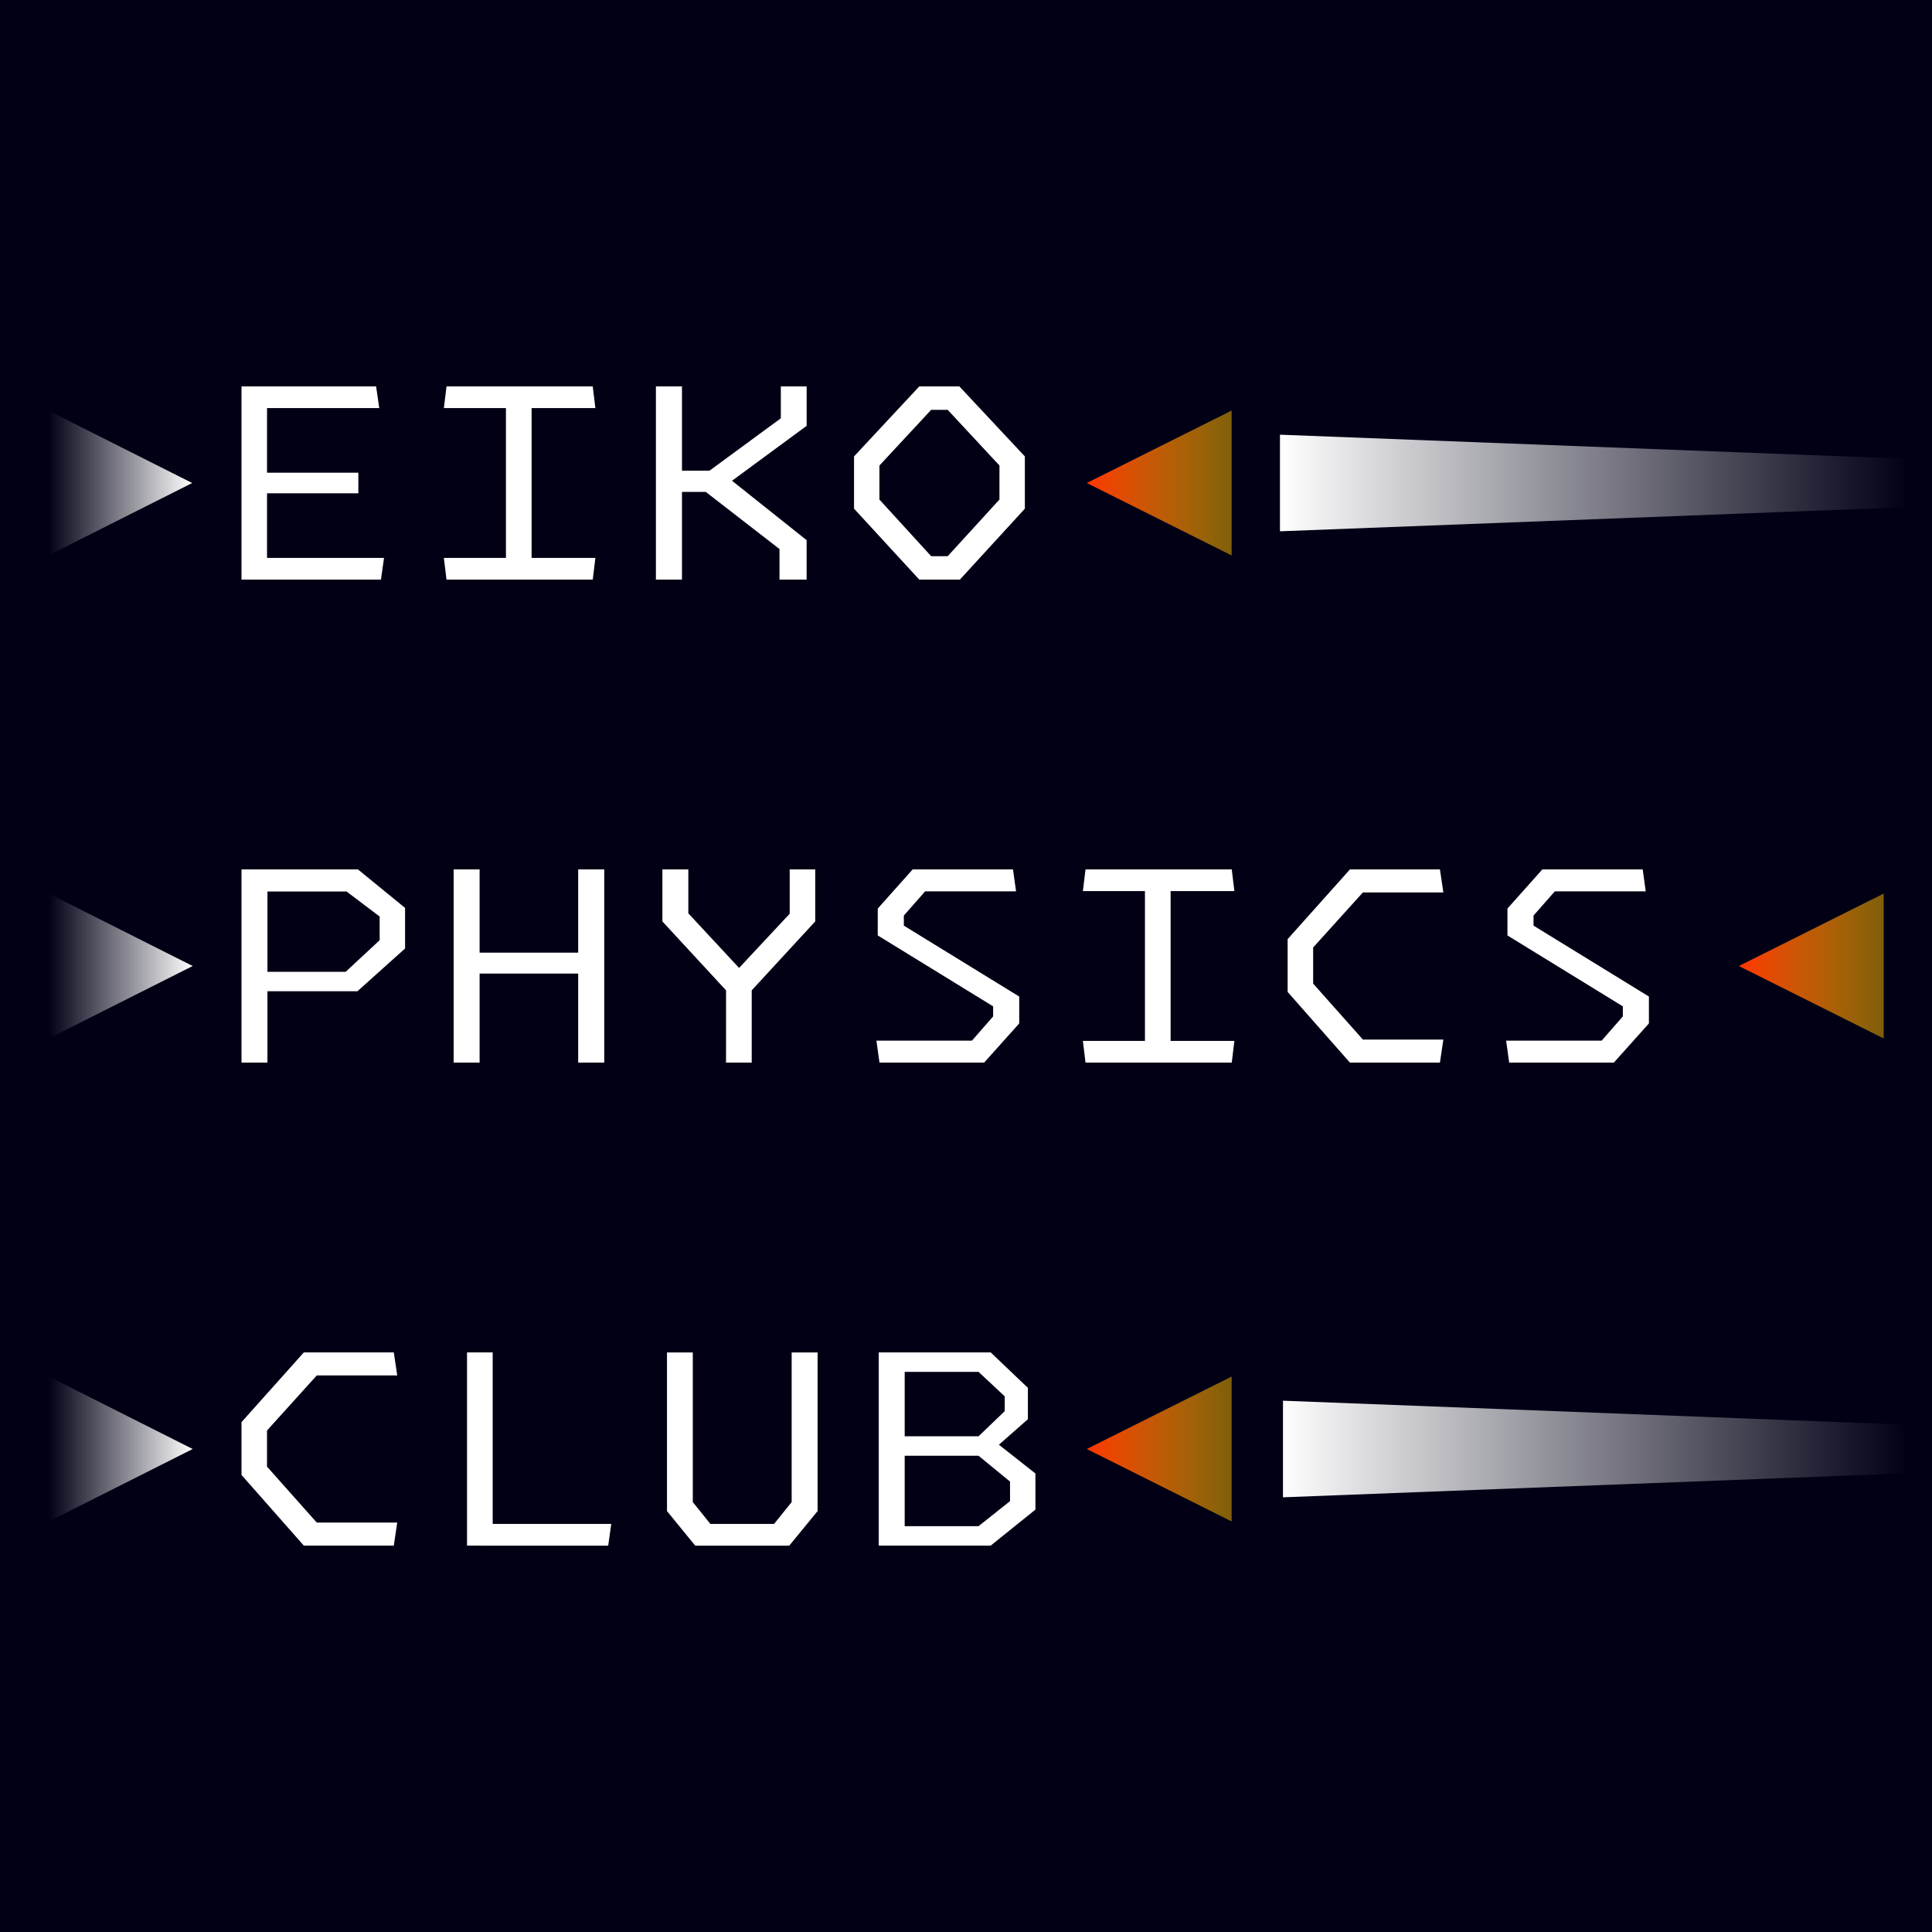
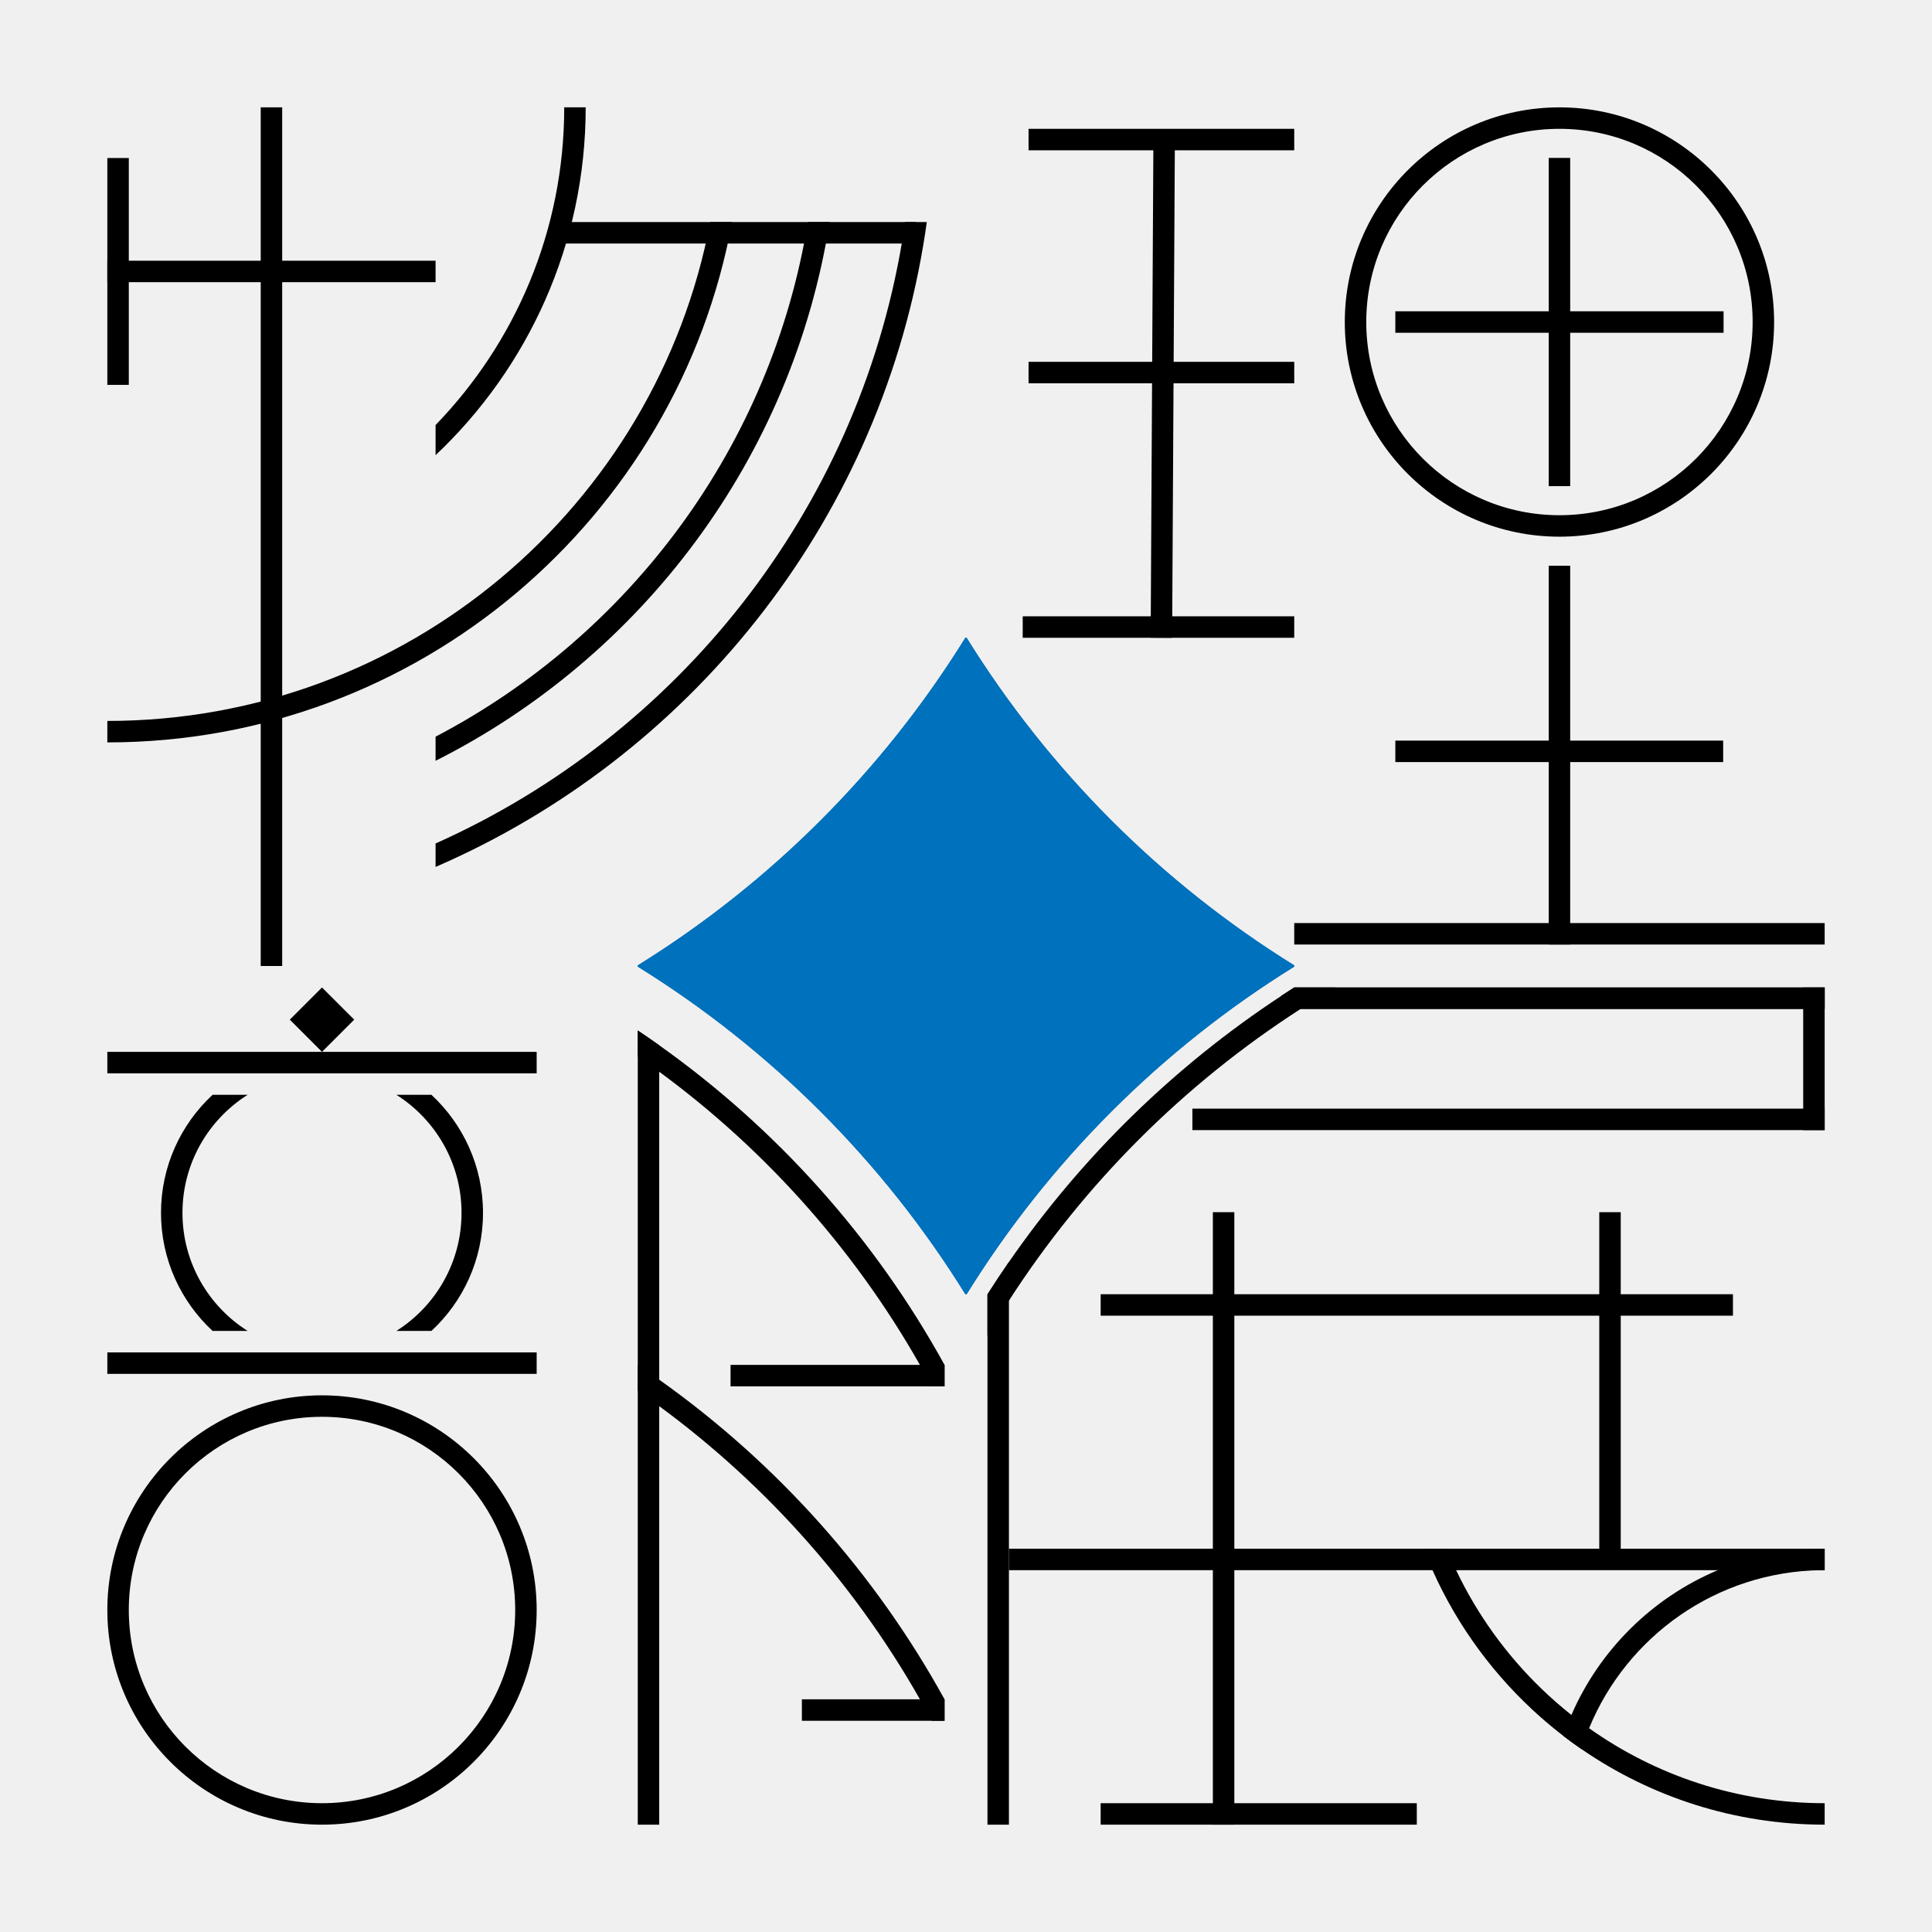
- <svg xmlns="http://www.w3.org/2000/svg" xmlns:xlink="http://www.w3.org/1999/xlink" width="400" height="400" viewBox="0 0 105.833 105.833" version="1.1" id="svg1">
-   <defs id="defs1">
-     <linearGradient id="linearGradient23">
-       <stop style="stop-color:#ffffff;stop-opacity:1;" offset="0" id="stop23" />
-       <stop style="stop-color:#ffffff;stop-opacity:0;" offset="1" id="stop24" />
-     </linearGradient>
-     <linearGradient id="linearGradient18">
-       <stop style="stop-color:#ff3500;stop-opacity:1;" offset="0" id="stop17" />
-       <stop style="stop-color:#ffbe00;stop-opacity:0.496;" offset="1" id="stop18" />
-     </linearGradient>
-     <linearGradient id="linearGradient16">
-       <stop style="stop-color:#ff3500;stop-opacity:1;" offset="0" id="stop15" />
-       <stop style="stop-color:#ffbe00;stop-opacity:0.502;" offset="1" id="stop16" />
-     </linearGradient>
-     <linearGradient id="linearGradient13">
-       <stop style="stop-color:#ff3500;stop-opacity:1;" offset="0" id="stop13" />
-       <stop style="stop-color:#ffbe00;stop-opacity:0.498;" offset="1" id="stop14" />
-     </linearGradient>
-     <linearGradient id="linearGradient11">
-       <stop style="stop-color:#ffffff;stop-opacity:0;" offset="0" id="stop12" />
-       <stop style="stop-color:#ffffff;stop-opacity:1;" offset="1" id="stop11" />
-     </linearGradient>
-     <linearGradient id="linearGradient9">
-       <stop style="stop-color:#ffffff;stop-opacity:0;" offset="0" id="stop10" />
-       <stop style="stop-color:#ffffff;stop-opacity:1;" offset="1" id="stop9" />
-     </linearGradient>
-     <linearGradient id="linearGradient7">
-       <stop style="stop-color:#ffffff;stop-opacity:0;" offset="0" id="stop8" />
-       <stop style="stop-color:#ffffff;stop-opacity:1;" offset="1" id="stop7" />
-     </linearGradient>
-     <linearGradient xlink:href="#linearGradient7" id="linearGradient8" x1="2.673" y1="52.917" x2="10.556" y2="52.917" gradientUnits="userSpaceOnUse" />
-     <linearGradient xlink:href="#linearGradient9" id="linearGradient10" x1="2.646" y1="26.458" x2="10.528" y2="26.458" gradientUnits="userSpaceOnUse" />
-     <linearGradient xlink:href="#linearGradient11" id="linearGradient12" x1="2.673" y1="79.375" x2="10.556" y2="79.375" gradientUnits="userSpaceOnUse" />
-     <linearGradient xlink:href="#linearGradient16" id="linearGradient14" x1="59.531" y1="26.458" x2="67.469" y2="26.458" gradientUnits="userSpaceOnUse" />
-     <linearGradient xlink:href="#linearGradient13" id="linearGradient14-4" x1="59.531" y1="79.375" x2="67.469" y2="79.375" gradientUnits="userSpaceOnUse" gradientTransform="translate(1.0535237e-6)" />
-     <linearGradient xlink:href="#linearGradient18" id="linearGradient14-4-4" x1="95.25" y1="52.917" x2="103.187" y2="52.917" gradientUnits="userSpaceOnUse" />
-     <linearGradient xlink:href="#linearGradient23" id="linearGradient24" x1="70.115" y1="26.458" x2="104.51" y2="26.458" gradientUnits="userSpaceOnUse" />
-     <linearGradient xlink:href="#linearGradient23" id="linearGradient24-7" x1="70.115" y1="26.458" x2="104.51" y2="26.458" gradientUnits="userSpaceOnUse" />
-   </defs>
-   <g id="layer1">
-     <rect style="fill:#010015;fill-opacity:1;stroke-width:0.5;paint-order:stroke fill markers" id="rect8" width="105.833" height="105.833" x="0" y="-1.1920929e-06" ry="1.4351515e-16" />
-     <path style="font-weight:800;font-stretch:expanded;font-size:14.498px;line-height:1.9;font-family:'Monaspace Krypton Var';-inkscape-font-specification:'Monaspace Krypton Var Ultra-Bold Expanded';letter-spacing:0.227px;fill:#ffffff;stroke-width:0.5;paint-order:stroke fill markers" d="M 13.229,31.75 V 21.167 h 1.399 v 10.583 z m 7.64,0 h -6.843 v -1.189 h 7.01 z M 19.63,27.024 H 14.099 V 25.893 H 19.63 Z m -5.603,-4.668 v -1.189 h 6.575 l 0.174,1.189 z m 13.688,-1.189 h 1.406 v 10.583 h -1.406 z m -3.4,9.395 h 8.3 l -0.145,1.189 H 24.459 Z m 0.145,-9.395 h 8.01 l 0.145,1.189 h -8.3 z m 18.24,8.909 -4.255,-3.298 0.725,0.167 h -2.167 v -1.16 h 2.211 l -0.667,0.232 4.226,-3.103 v -1.747 h 1.414 v 2.16 l -4.56,3.356 0.036,-0.696 4.523,3.603 v 2.16 h -1.486 z m -6.77,-8.909 h 1.428 v 10.583 h -1.428 z m 10.853,6.698 v -2.863 l 3.574,-3.835 h 2.196 l 3.588,3.835 v 2.863 l -3.559,3.885 h -2.225 z m 5.132,2.602 2.834,-3.103 V 25.501 L 51.914,22.45 H 51.008 l -2.834,3.052 v 1.863 l 2.834,3.103 z" id="text7" aria-label="EIKO" />
-     <path style="font-weight:800;font-stretch:expanded;font-size:14.498px;line-height:1.9;font-family:'Monaspace Krypton Var';-inkscape-font-specification:'Monaspace Krypton Var Ultra-Bold Expanded';letter-spacing:0.227px;fill:#ffffff;stroke-width:0.5;paint-order:stroke fill markers" d="m 13.229,80.796 v -2.892 l 3.414,-3.82 h 4.929 l 0.188,1.261 h -4.407 l -2.726,3.016 v 1.979 l 2.726,3.066 h 4.407 l -0.188,1.261 h -4.929 z m 12.354,-6.712 h 1.406 v 10.583 h -1.406 z m 0.797,9.395 h 7.104 l -0.167,1.189 h -6.937 z m 10.157,-0.703 v -8.691 h 1.414 v 8.198 l 0.964,1.196 h 3.487 l 0.964,-1.196 v -8.198 h 1.421 v 8.691 l -1.551,1.892 h -5.154 z m 12.122,0.826 h 4.944 l 1.725,-1.37 V 81.158 L 53.603,79.745 h -4.944 v -1.066 h 4.944 l 1.435,-1.377 v -0.812 l -1.435,-1.341 h -4.944 v -1.066 h 5.611 l 2.037,1.943 v 1.718 l -2.044,1.798 v -0.761 l 2.457,1.935 v 1.979 l -2.45,1.972 h -5.611 z m -0.522,-9.518 h 1.421 v 10.583 h -1.421 z" id="text7-38" aria-label="CLUB" />
-     <path style="font-weight:800;font-stretch:expanded;font-size:14.498px;line-height:1.9;font-family:'Monaspace Krypton Var';-inkscape-font-specification:'Monaspace Krypton Var Ultra-Bold Expanded';letter-spacing:0.227px;fill:#ffffff;stroke-width:0.5;paint-order:stroke fill markers" d="m 13.751,53.236 h 5.183 l 1.863,-1.732 v -1.298 l -1.812,-1.37 h -5.234 v -1.211 h 5.857 l 2.581,2.109 v 2.225 l -2.61,2.341 h -5.828 z m -0.522,-5.611 h 1.421 v 10.583 h -1.421 z m 18.443,0 h 1.428 v 10.583 h -1.428 z m -6.821,0 h 1.421 V 58.208 H 24.851 Z m 0.66,4.56 h 6.93 v 1.145 h -6.93 z m 10.774,-1.711 v -2.849 h 1.421 v 2.407 l 2.965,3.189 h -0.37 l 2.958,-3.168 v -2.428 h 1.399 v 2.849 l -3.487,3.784 h -1.392 z m 3.487,3.052 h 1.406 v 4.683 H 39.771 Z m 8.237,3.479 h 5.234 l 1.16,-1.327 v -0.551 l -6.321,-3.885 v -1.472 l 1.914,-2.146 h 5.495 l 0.167,1.203 h -4.98 l -1.167,1.327 v 0.551 l 6.321,3.885 v 1.472 l -1.921,2.146 h -5.734 z m 14.71,-9.38 h 1.406 v 10.583 h -1.406 z m -3.4,9.395 h 8.3 l -0.145,1.189 h -8.01 z m 0.145,-9.395 h 8.01 l 0.145,1.189 h -8.3 z m 11.071,6.712 V 51.445 l 3.414,-3.82 h 4.929 l 0.188,1.261 h -4.407 l -2.726,3.016 v 1.979 l 2.726,3.066 h 4.407 l -0.188,1.261 H 73.947 Z m 11.97,2.668 H 87.737 l 1.16,-1.327 v -0.551 l -6.321,-3.885 v -1.472 l 1.914,-2.146 h 5.495 l 0.167,1.203 h -4.98 l -1.167,1.327 v 0.551 l 6.321,3.885 v 1.472 l -1.921,2.146 h -5.734 z" id="text7-3" aria-label="PHYSICS" />
-     <path style="fill:url(#linearGradient10);fill-opacity:1;stroke-width:0.5;paint-order:stroke fill markers" d="m 2.646,22.49 v 7.938 l 7.883,-3.969 z" id="path7" />
-     <path style="fill:url(#linearGradient8);fill-opacity:1;stroke-width:0.5;paint-order:stroke fill markers" d="m 2.673,48.948 v 7.938 L 10.556,52.917 Z" id="path7-1" />
-     <path style="fill:url(#linearGradient12);fill-opacity:1;stroke-width:0.5;paint-order:stroke fill markers" d="m 2.673,75.406 v 7.938 l 7.883,-3.969 z" id="path7-1-5" />
-     <path style="fill:url(#linearGradient14);fill-opacity:1;stroke-width:0.5;paint-order:stroke fill markers" d="m 59.531,26.458 7.937,3.969 v -7.938 z" id="path12" />
-     <path style="fill:url(#linearGradient14-4);fill-opacity:1;stroke-width:0.5;paint-order:stroke fill markers" d="m 59.531,79.375 7.937,3.969 v -7.938 z" id="path12-9" />
-     <path style="fill:url(#linearGradient14-4-4);fill-opacity:1;stroke-width:0.5;paint-order:stroke fill markers" d="m 95.25,52.917 7.937,3.969 v -7.938 z" id="path12-9-4" />
-     <path id="rect22" style="fill:url(#linearGradient24);stroke-width:0.5;paint-order:stroke fill markers" d="m 70.115,23.812 34.396,1.323 v 0 l 1e-5,3.969 -1e-5,-1.323 -34.396,1.323 v 0 z" />
-     <path id="rect22-7" style="fill:url(#linearGradient24-7);stroke-width:0.5;paint-order:stroke fill markers" d="m 70.28,76.729 34.396,1.323 v 0 l 1e-5,3.969 -1e-5,-1.323 -34.396,1.323 v 0 z" />
+ <svg xmlns="http://www.w3.org/2000/svg" width="30%" height="30%" viewBox="0 0 4500 4500" version="1.1" xml:space="preserve" style="fill-rule:evenodd;clip-rule:evenodd;stroke-linejoin:round;stroke-miterlimit:2;">
+   <g transform="matrix(1,0,0,1,-5250,-8250)">
+     <g id="物理部展_ロゴ_パス" transform="matrix(1.118276,0,0,1.147056,2556.633,5485.74)">
+       <rect x="2408.5" y="2409.874" width="4024.052" height="3923.086" style="fill:none;" />
+       <clipPath id="_clip1">
+         <rect x="2408.5" y="2409.874" width="4024.052" height="3923.086" />
+       </clipPath>
+       <g clip-path="url(#_clip1)">
+         <g id="中央">
+           <path d="M4421.86,5037.905L4419.192,5037.905C4247.64,4768.115 4013.618,4539.965 3736.884,4372.717L3736.884,4370.116C4013.618,4202.868 4247.64,3974.718 4419.192,3704.928L4421.86,3704.928C4593.413,3974.718 4827.435,4202.868 5104.168,4370.116L5104.168,4372.717C4827.435,4539.965 4593.413,4768.115 4421.86,5037.905Z" style="fill:rgb(0,113,188);" />
+           <path d="M4421.86,5037.905L4419.192,5037.905C4247.64,4768.115 4013.618,4539.965 3736.884,4372.717L3736.884,4370.116C4013.618,4202.868 4247.64,3974.718 4419.192,3704.928L4421.86,3704.928C4593.413,3974.718 4827.435,4202.868 5104.168,4370.116L5104.168,4372.717C4827.435,4539.965 4593.413,4768.115 4421.86,5037.905ZM3769.759,4371.417C4031.229,4534.005 4253.753,4750.946 4420.526,5005.856C4587.299,4750.946 4809.823,4534.005 5071.294,4371.417C4809.823,4208.828 4587.299,3991.887 4420.526,3736.977C4253.753,3991.887 4031.229,4208.828 3769.759,4371.417Z" style="fill:rgb(0,113,188);" />
+         </g>
+         <g>
+           <g transform="matrix(0.894234,0,0,0.871797,-5841.795,-2820.043)">
+             <path d="M11158.37,6516.248C11071.542,7066.236 10721.072,7529.067 10240.631,7771.074L10240.631,7714.868C10693.154,7478.173 11022.764,7038.055 11107.725,6516.248L11158.37,6516.248Z" />
+           </g>
+           <g transform="matrix(0.894234,0,0,0.871797,-5841.795,-2820.043)">
+             <path d="M11334.293,6516.248L11384.786,6516.248C11384.625,6517.411 11384.462,6518.574 11384.298,6519.736C11381.91,6536.694 11379.3,6553.581 11376.472,6570.395C11266.887,7221.978 10829.837,7763.044 10240.631,8018.265L10240.631,7963.636C10804.507,7711.582 11221.658,7189.436 11327.165,6562.102C11329.725,6546.879 11332.102,6531.593 11334.293,6516.248Z" />
+           </g>
+           <g transform="matrix(1.124313,0,0,0.871797,572.5373,309.7149)">
+             <path d="M2658,2926.24L3329.817,2926.24C3327.942,2942.977 3325.894,2959.645 3323.674,2976.24L2658,2976.24L2658,2926.24Z" />
+           </g>
+           <g transform="matrix(0.894234,0,0,0.871797,-5841.795,-2820.043)">
+             <path d="M10540.286,6249.008L10590.286,6249.008C10590.286,6568.082 10455.874,6856.009 10240.631,7059.207L10240.631,6988.969C10426.089,6797.4 10540.286,6536.435 10540.286,6249.008Z" />
+           </g>
+           <g transform="matrix(0.894234,0,0,0.871797,255.1849,309.7149)">
+             <rect x="3015.263" y="2659" width="50" height="2000" />
+           </g>
+           <g transform="matrix(0.894234,0,0,0.871797,-5841.795,-2820.043)">
+             <path d="M10880.316,6516.248L10931.182,6516.248C10805.243,7205.262 10201.262,7728.2 9476.105,7728.2L9476.105,7678.2C10173.577,7678.2 10755.028,7177.503 10880.316,6516.248Z" />
+           </g>
+           <g transform="matrix(0.894234,0,0,0.871797,255.1849,309.7149)">
+             <rect x="2658" y="3016.25" width="764.526" height="50" />
+           </g>
+           <g transform="matrix(0.894234,0,0,1.576209,277.5407,-1832.578)">
+             <rect x="2633" y="2895.13" width="50" height="292.24" />
+           </g>
+         </g>
+         <g>
+           <g transform="matrix(0.723804,0,0,0.871797,1179.345,375.0997)">
+             <rect x="4658" y="2634.068" width="764.526" height="50" />
+           </g>
+           <g transform="matrix(0.723804,0,0,0.871797,1179.345,848.2378)">
+             <rect x="4658" y="2634.068" width="764.526" height="50" />
+           </g>
+           <g transform="matrix(0.739724,0,0,0.871797,1093.017,1364.966)">
+             <rect x="4658" y="2634.068" width="764.526" height="50" />
+           </g>
+           <g transform="matrix(0.894232,0.000251,0.000258,0.826177,325.4345,486.117)">
+             <path d="M5015.25,2658.93L5065.25,2659.206L5058.444,3894.638L5008.445,3894.362L5015.25,2658.93Z" />
+           </g>
+           <g transform="matrix(1.231075,0,0,1.200187,-1755.934,-663.1677)">
+             <path d="M6021.18,2742.114C6221.624,2742.114 6384.36,2904.85 6384.36,3105.294C6384.36,3305.739 6221.624,3468.474 6021.18,3468.474C5820.735,3468.474 5658,3305.739 5658,3105.294C5658,2904.85 5820.735,2742.114 6021.18,2742.114ZM6021.18,2778.434C5840.781,2778.434 5694.319,2924.895 5694.319,3105.294C5694.319,3285.693 5840.781,3432.155 6021.18,3432.155C6201.579,3432.155 6348.04,3285.693 6348.04,3105.294C6348.04,2924.895 6201.579,2778.434 6021.18,2778.434Z" />
+           </g>
+           <g transform="matrix(0.894234,0,0,0.871797,255.1849,309.7149)">
+             <path d="M5657.991,3184.051L5657.993,3134.051L6422.535,3134.068L6422.533,3184.068L5657.991,3184.051Z" />
+           </g>
+           <g transform="matrix(0.894234,0,0,0.871797,255.1849,309.7149)">
+             <rect x="6015.263" y="2776.818" width="50" height="764.5" />
+           </g>
+           <g transform="matrix(0.894234,0,0,0.871797,254.7695,412.6153)">
+             <rect x="5658.464" y="4016.002" width="763.597" height="50" />
+           </g>
+           <g transform="matrix(0.894234,0,0,0.950726,255.1849,-101.6035)">
+             <rect x="6015.263" y="3850.025" width="50" height="808.975" />
+           </g>
+           <g transform="matrix(1.10484,0,0,0.871797,-1016.933,410.8059)">
+             <rect x="5540.28" y="4443.043" width="999.966" height="50" />
+           </g>
+         </g>
+         <g>
+           <g transform="matrix(0.894234,0,0,0.871797,255.1849,309.7149)">
+             <path d="M4550.684,5588.1C4392.563,5309.453 4174.687,5069.076 3914.535,4884.437C3907.545,4879.476 3900.525,4874.555 3893.474,4869.675L3893.474,4809.189C3910.304,4820.458 3926.972,4831.951 3943.474,4843.663C4217.229,5037.956 4445.216,5292.587 4607.98,5588.1C4607.987,5588.112 4607.993,5588.124 4608,5588.137L4608,5638.1L4578.196,5638.1C4569.238,5621.301 4560.066,5604.633 4550.684,5588.1Z" />
+           </g>
+           <g transform="matrix(0.894234,0,0,0.871797,-5841.795,-2820.043)">
+             <path d="M9721.259,9099.008C9647.374,9030.499 9601.105,8932.614 9601.105,8824.008C9601.105,8715.402 9647.374,8617.518 9721.259,8549.008L9802.92,8549.008C9711.726,8606.595 9651.105,8708.278 9651.105,8824.008C9651.105,8939.739 9711.726,9041.422 9802.92,9099.008L9721.259,9099.008Z" />
+           </g>
+           <g transform="matrix(0.894234,0,0,0.871797,-5841.795,-2820.043)">
+             <path d="M10149.289,8549.008L10230.95,8549.008C10304.835,8617.518 10351.105,8715.402 10351.105,8824.008C10351.105,8932.614 10304.835,9030.499 10230.95,9099.008L10149.289,9099.008C10240.483,9041.422 10301.105,8939.739 10301.105,8824.008C10301.105,8708.278 10240.483,8606.595 10149.289,8549.008Z" />
+           </g>
+           <g transform="matrix(0.894234,0,0,0.871797,44.61605,309.7149)">
+             <path d="M3393.474,5659C3669.432,5659 3893.474,5883.042 3893.474,6159C3893.474,6434.958 3669.432,6659 3393.474,6659C3117.516,6659 2893.474,6434.958 2893.474,6159C2893.474,5883.042 3117.516,5659 3393.474,5659ZM3393.474,5709C3145.112,5709 2943.474,5910.638 2943.474,6159C2943.474,6407.362 3145.112,6609 3393.474,6609C3641.836,6609 3843.474,6407.362 3843.474,6159C3843.474,5910.638 3641.836,5709 3393.474,5709Z" />
+           </g>
+           <g transform="matrix(0.489284,0,0,0.477007,1409.343,2131.379)">
+             <path d="M3412.81,4787.407L3549.883,4924.48L3412.81,5061.553L3275.737,4924.48L3412.81,4787.407Z" />
+           </g>
+           <g transform="matrix(6.012821,0,0,0.293974,-16764.596,3552.161)">
+             <rect x="3225.882" y="5455.841" width="148.721" height="148.278" />
+           </g>
+           <g transform="matrix(6.012821,0,0,0.293974,-16764.596,2941.903)">
+             <rect x="3225.882" y="5455.841" width="148.721" height="148.278" />
+           </g>
+           <g transform="matrix(3.687945,0,0,16.37015,-11231.376,-78346.589)">
+             <path d="M4070.817,5062.814L4070.817,5159.49L4058.694,5159.49L4058.694,5060.978C4062.775,5061.578 4066.816,5062.19 4070.817,5062.814Z" />
+           </g>
+           <g transform="matrix(2.312959,0,0,0.595561,-6224.487,1759.265)">
+             <rect x="4390.315" y="5746.073" width="192.689" height="73.191" />
+           </g>
+           <g transform="matrix(0.894234,0,0,0.871797,255.1849,988.7669)">
+             <path d="M4550.684,5588.1C4392.563,5309.453 4174.687,5069.076 3914.535,4884.437C3907.545,4879.476 3900.525,4874.555 3893.474,4869.675L3893.474,4809.189C3910.304,4820.458 3926.972,4831.951 3943.474,4843.663C4217.229,5037.956 4445.216,5292.587 4607.98,5588.1C4607.987,5588.112 4607.993,5588.124 4608,5588.137L4608,5638.1L4578.196,5638.1C4569.238,5621.301 4560.066,5604.633 4550.684,5588.1Z" />
+           </g>
+           <g transform="matrix(1.541973,0,0,0.595561,-2691.053,2438.316)">
+             <rect x="4390.315" y="5746.073" width="192.689" height="73.191" />
+           </g>
+         </g>
+         <g>
+           <g transform="matrix(2.583388,0,0,2.518569,-10099.366,-10190.103)">
+             <path d="M6309.979,6251.474L6312.781,6251.474L6312.781,6268.764C6311.883,6268.764 6310.986,6268.77 6310.091,6268.781C6225.503,6269.87 6153.188,6322.249 6122.847,6396.216C6120.587,6401.724 6118.561,6407.353 6116.779,6413.088C6111.777,6409.643 6106.87,6406.07 6102.062,6402.374C6104.011,6396.643 6106.187,6391.017 6108.58,6385.506C6131.373,6333.015 6173.822,6291.002 6226.615,6268.781C6252.311,6257.966 6280.457,6251.839 6309.979,6251.474Z" />
+           </g>
+           <g transform="matrix(6.117081,0,0,0.734118,-28866.445,1261)">
+             <rect x="5518.724" y="4631.506" width="215.292" height="59.377" />
+           </g>
+           <g transform="matrix(7.891802,0,0,0.734118,-39042.728,2154.592)">
+             <rect x="5518.724" y="4631.506" width="215.292" height="59.377" />
+           </g>
+           <g transform="matrix(6.117081,0,0,0.734118,-29057.487,1637.834)">
+             <rect x="5518.724" y="4631.506" width="215.292" height="59.377" />
+           </g>
+           <g transform="matrix(3.05854,0,0,0.734118,-12178.248,2671.349)">
+             <rect x="5518.724" y="4631.506" width="215.292" height="59.377" />
+           </g>
+           <g transform="matrix(0,1.345401,-0.753011,0,9696.571,-3009.891)">
+             <rect x="5518.724" y="4631.506" width="215.292" height="59.377" />
+           </g>
+           <g transform="matrix(3.997316,0,0,3.897021,-19435.251,-17617.131)">
+             <path d="M5979.134,5813.483C5982.755,5807.782 5986.484,5802.157 5990.319,5796.611C6028.228,5741.787 6076.466,5694.641 6132.209,5657.994C6134.471,5656.507 6136.745,5655.037 6139.032,5653.585L6160.5,5653.585C6154.35,5657.188 6148.283,5660.918 6142.302,5664.77C6081.439,5703.974 6029.523,5755.89 5990.319,5816.753C5986.467,5822.734 5982.737,5828.801 5979.134,5834.951L5979.134,5813.483Z" />
+           </g>
+           <g transform="matrix(1.7768,0,0,0.259235,-4822.001,3151.727)">
+             <path d="M5586.674,4873.102L6208.35,4873.102L6208.35,5041.25L5571.325,5041.25L5571.325,4939.378C5576.414,4917.025 5581.53,4894.932 5586.674,4873.102Z" />
+           </g>
+           <g transform="matrix(1.7768,0,0,0.259235,-4822.001,3151.727)">
+             <path d="M5586.674,4873.102L6208.35,4873.102L6208.35,5041.25L5571.325,5041.25L5571.325,4939.378C5576.414,4917.025 5581.53,4894.932 5586.674,4873.102Z" />
+           </g>
+           <g transform="matrix(0,1.807946,-0.265907,0,5805.741,-5109.35)">
+             <path d="M6208.35,5041.25L5612.713,5041.25C5600.425,4986.819 5588.301,4930.755 5576.346,4873.102L6208.35,4873.102L6208.35,5041.25Z" />
+           </g>
+           <g transform="matrix(0.936864,0,0,3.717402,76.81166,-15475.914)">
+             <rect x="5185.275" y="5473.5" width="47.725" height="334.569" />
+           </g>
+           <g transform="matrix(0.936864,0,0,2.107711,881.6221,-6665.273)">
+             <rect x="5185.275" y="5473.5" width="47.725" height="334.569" />
+           </g>
+           <g transform="matrix(2.167412,0,0,2.11303,-8301.924,-6597.402)">
+             <path d="M6422.496,5913.263C6378.307,5874.332 6342.506,5826.1 6318.166,5771.642C6315.135,5764.861 6312.281,5757.982 6309.611,5751.013L6331.793,5751.013C6334.63,5757.992 6337.663,5764.871 6340.885,5771.642C6361.175,5814.294 6388.945,5852.711 6422.496,5885.194C6431.783,5894.186 6441.514,5902.723 6451.652,5910.77C6457.2,5915.174 6462.871,5919.431 6468.657,5923.535C6532.614,5968.897 6610.738,5995.571 6695.043,5995.571L6695.043,6016.2C6608.348,6016.2 6527.862,5989.402 6461.424,5943.645C6455.462,5939.539 6449.613,5935.28 6443.883,5930.874C6436.556,5925.24 6429.423,5919.366 6422.496,5913.263Z" />
+           </g>
+         </g>
+       </g>
+     </g>
  </g>
</svg>
